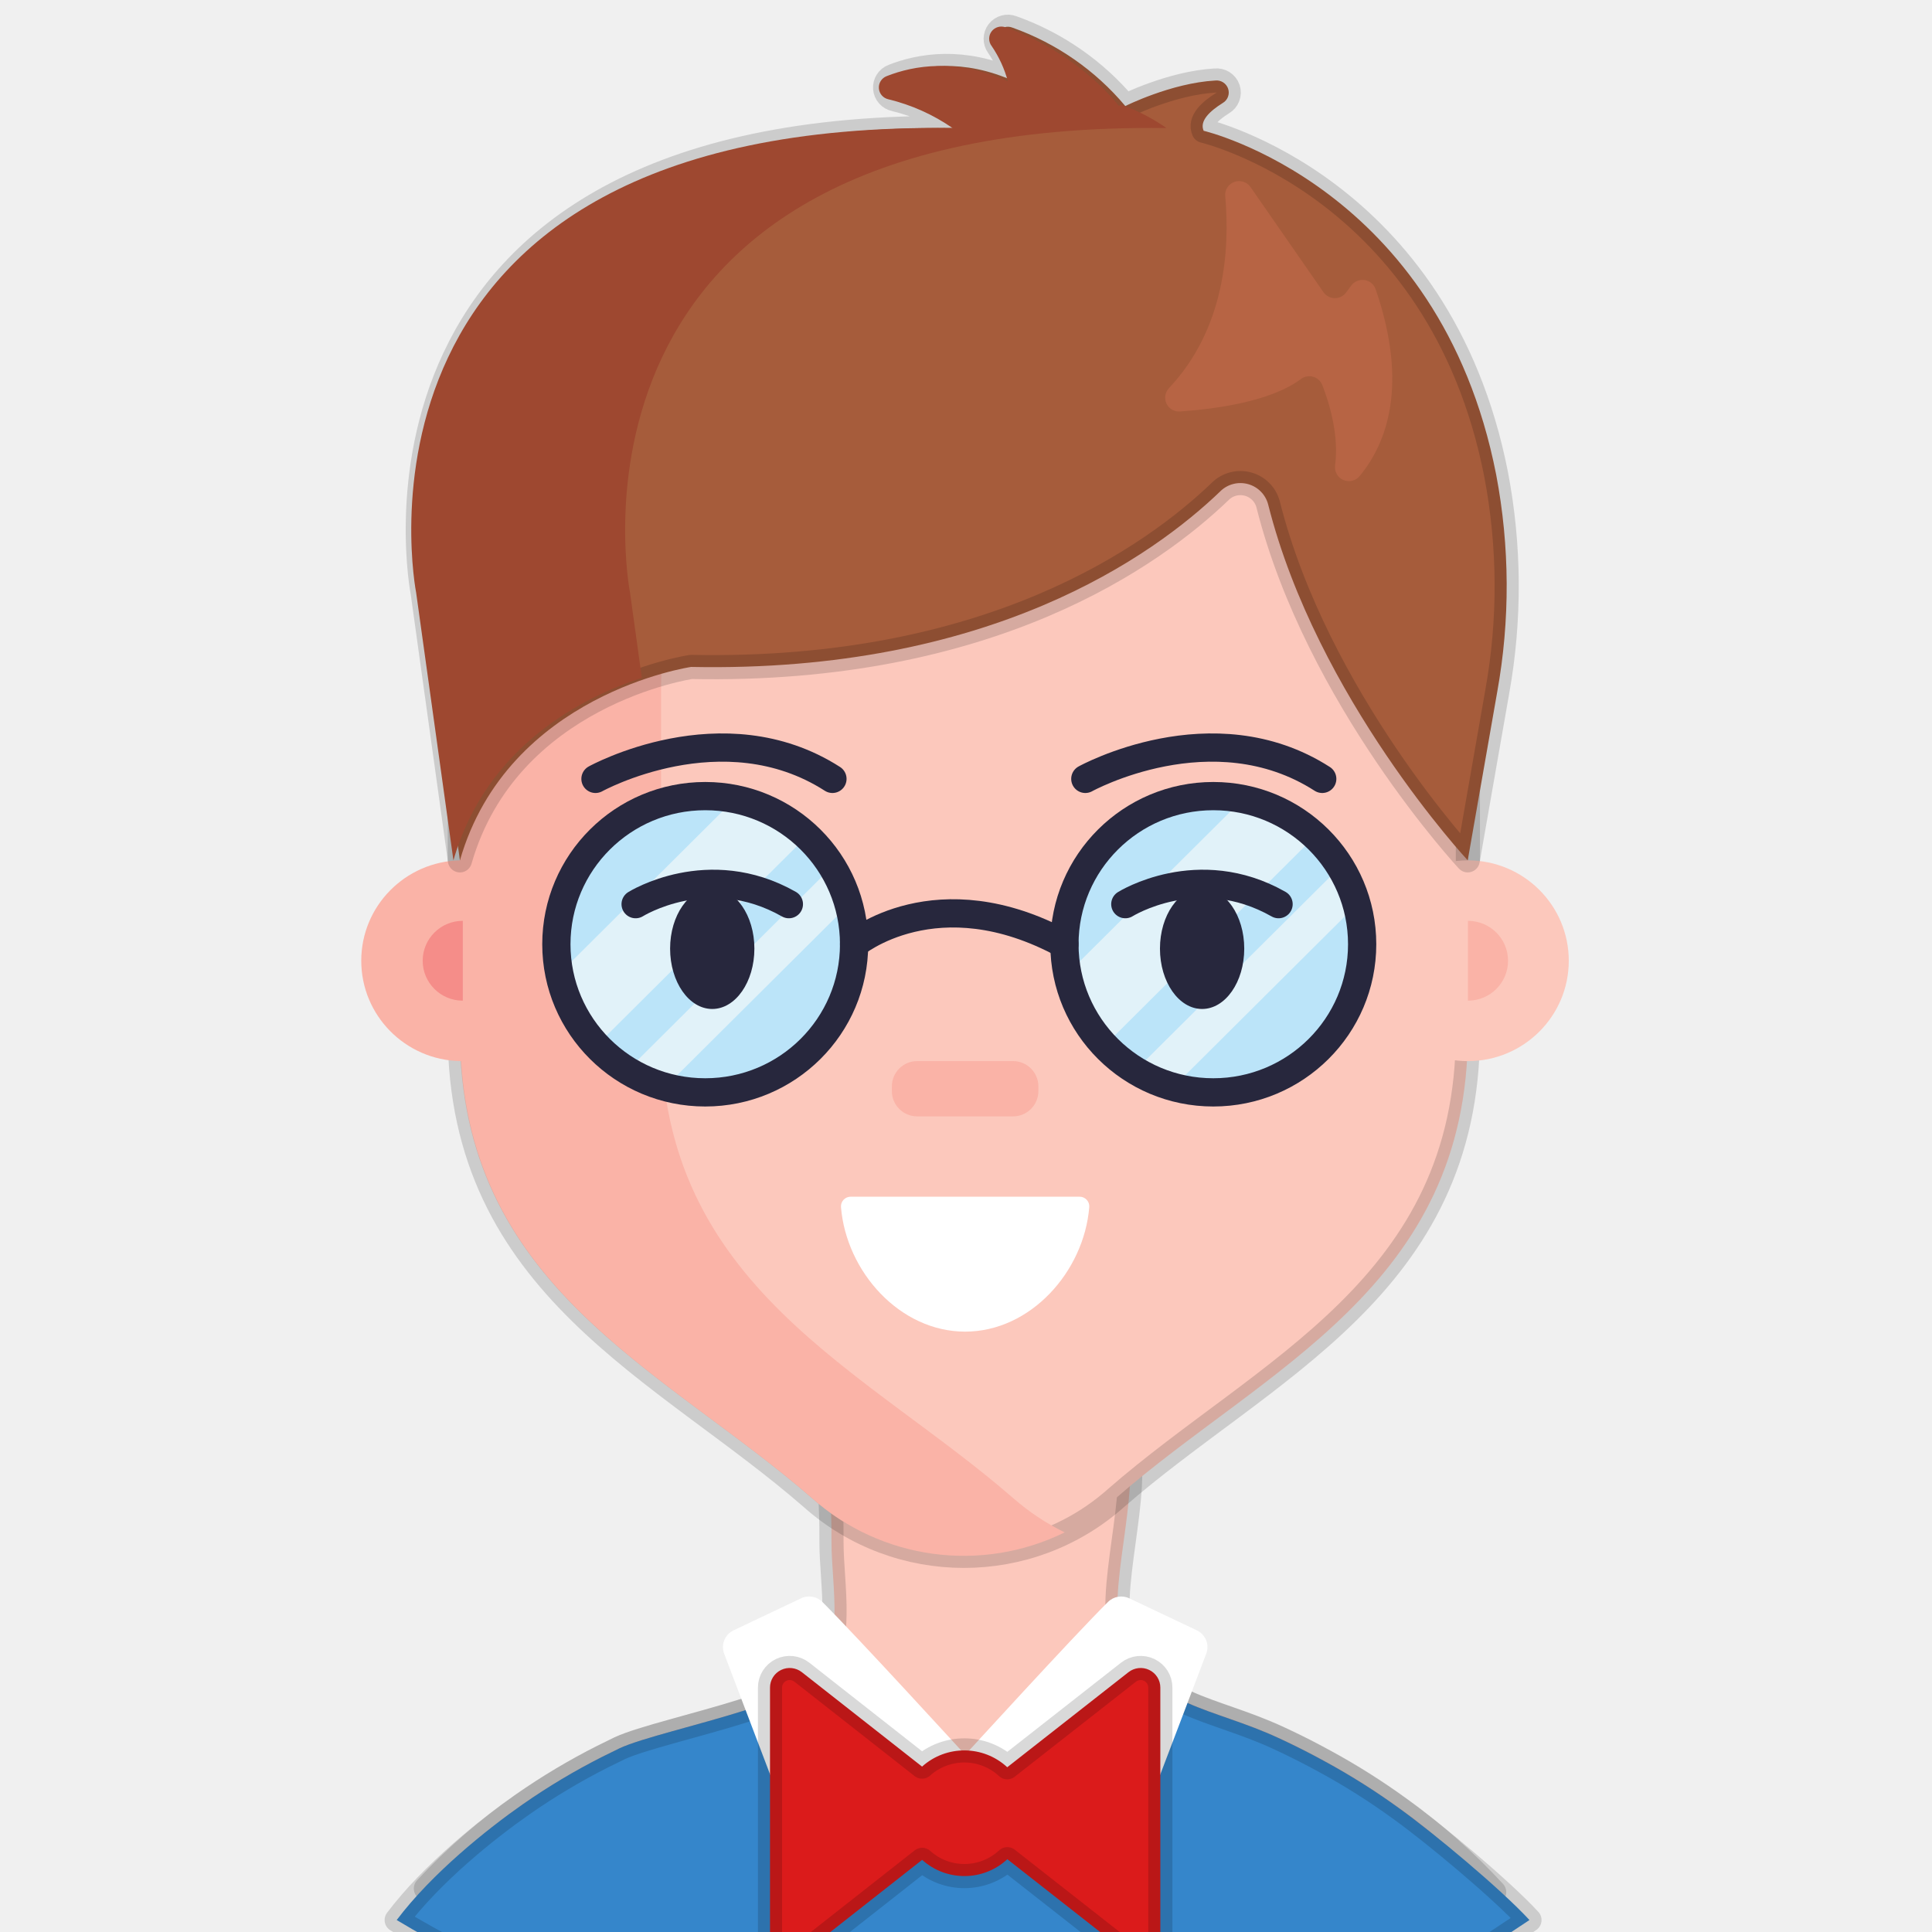
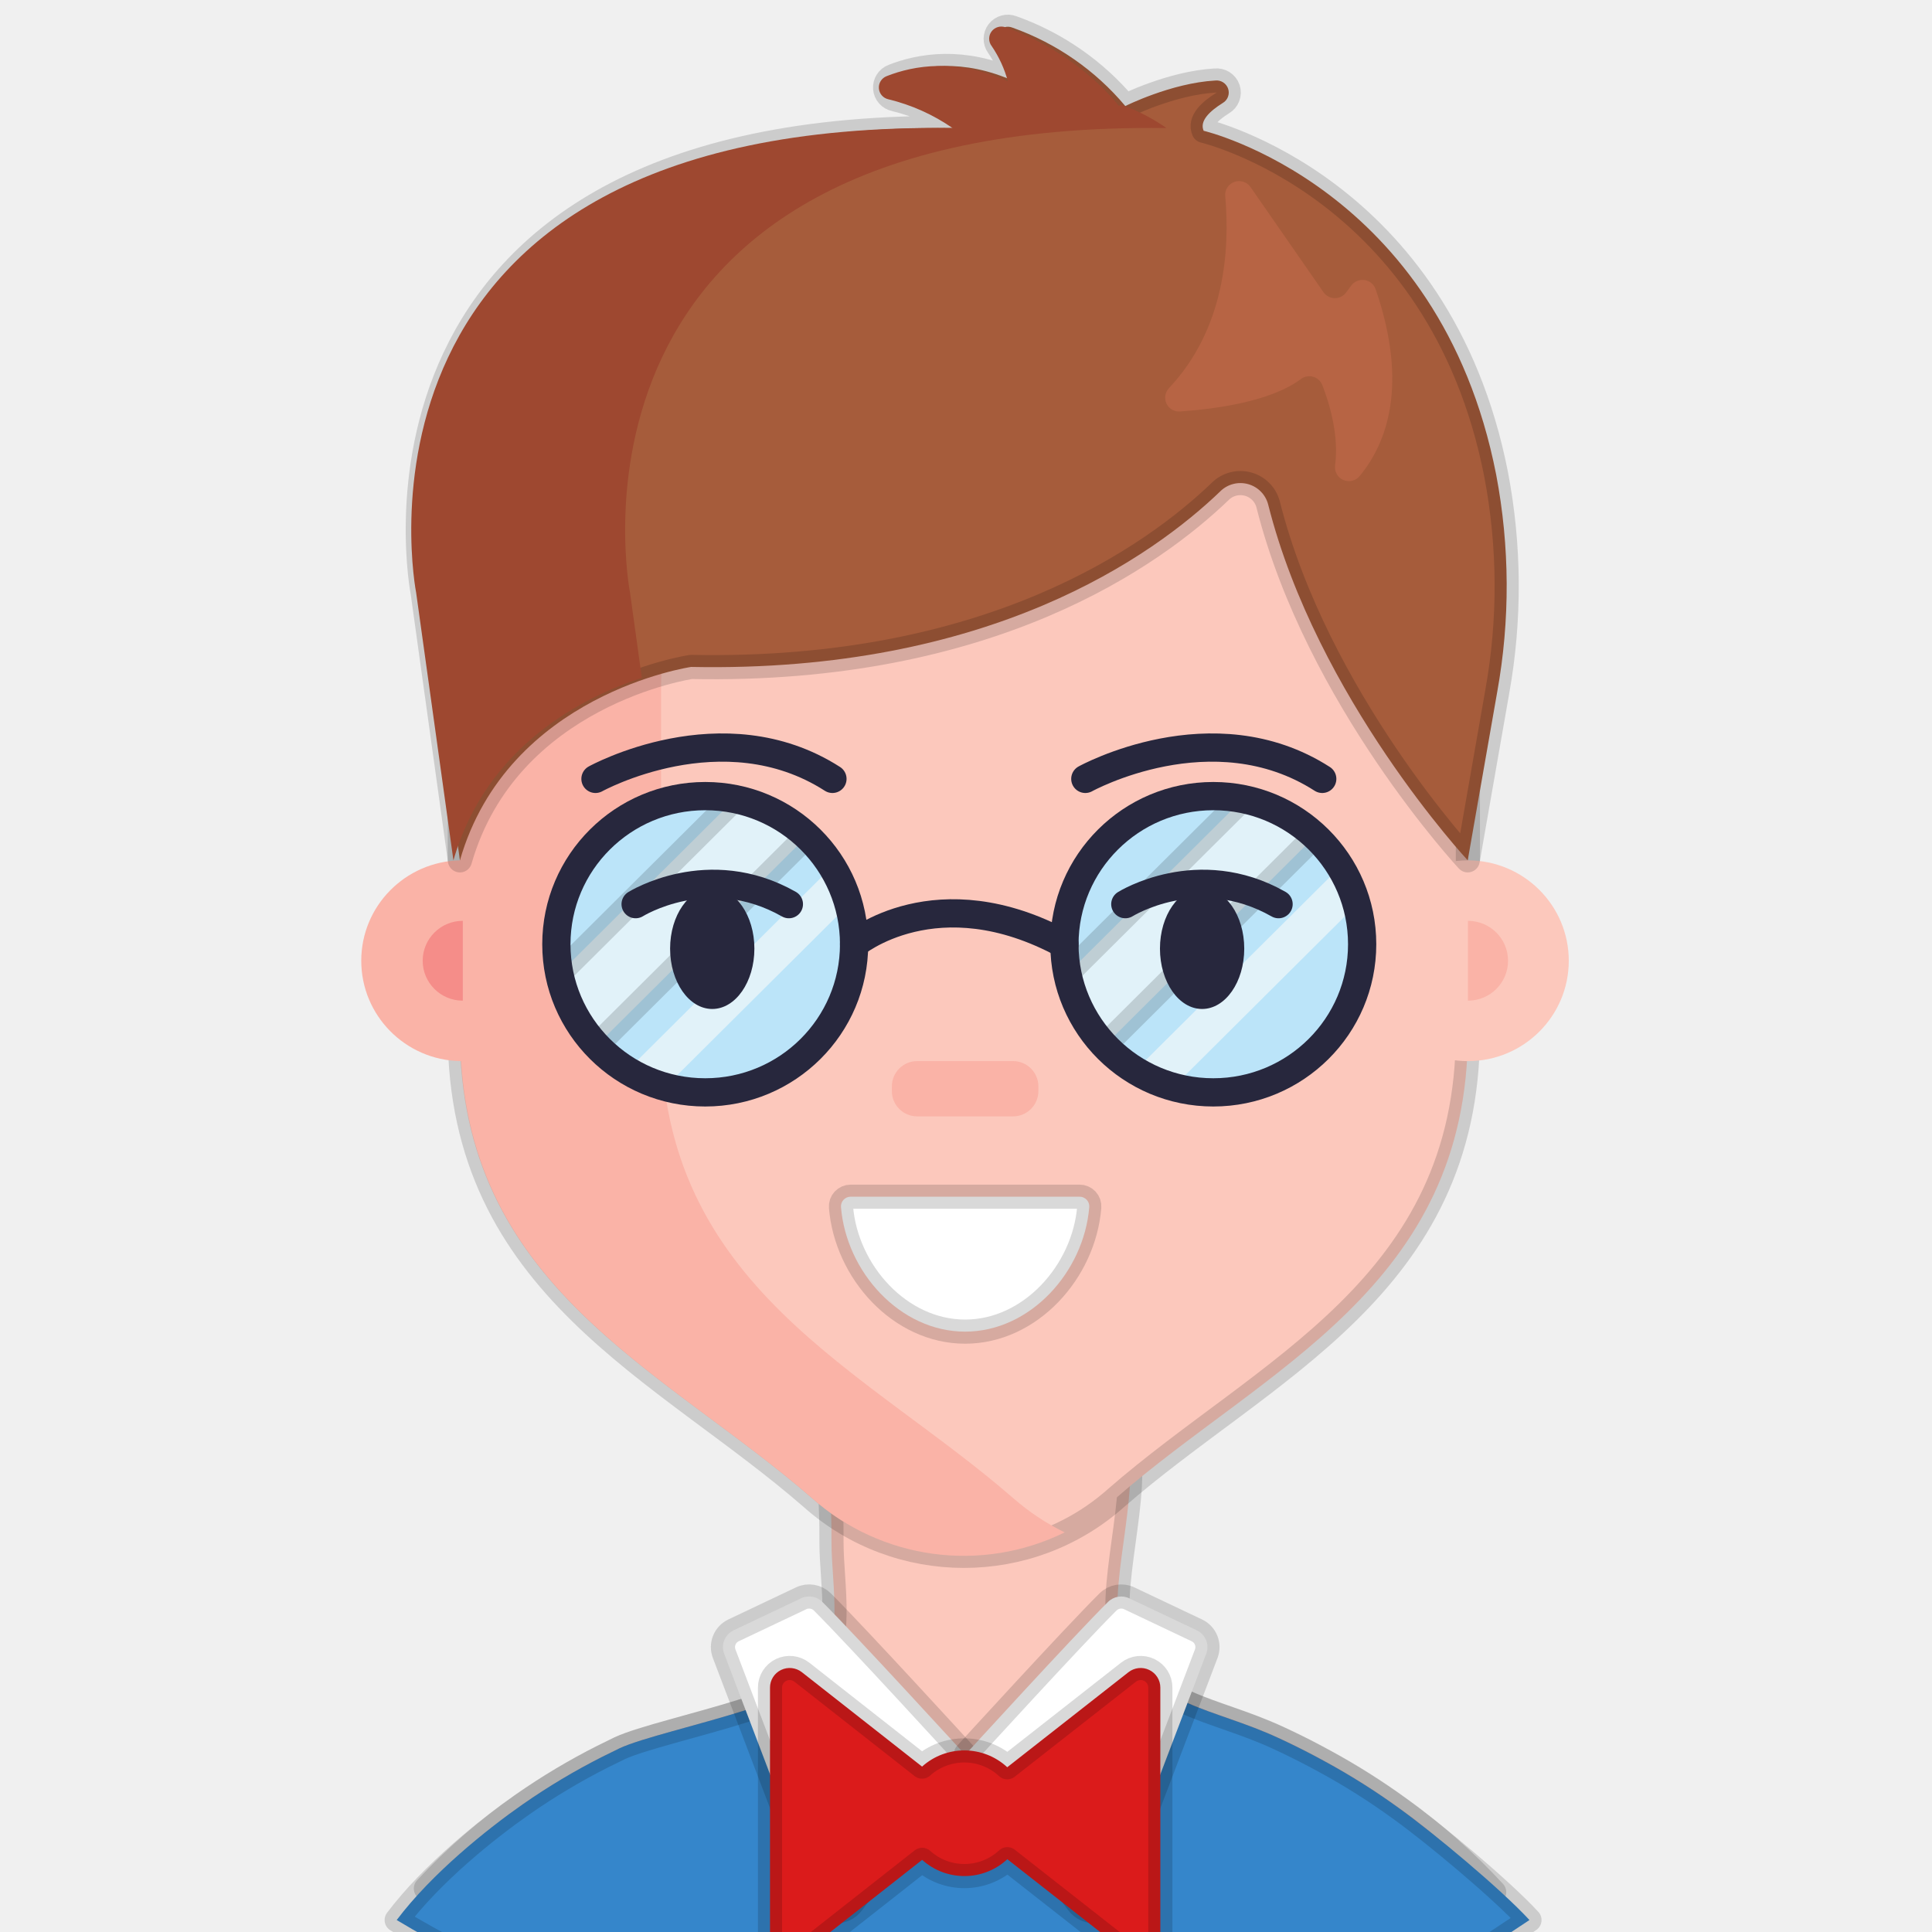
<svg xmlns="http://www.w3.org/2000/svg" id="Layer_1" viewBox="0 0 160 160">
  <defs>
    <style>.cls-1{fill:#db1b1b;}.cls-2{fill:#fab3a7;}.cls-3{fill:#fcc8bc;}.cls-4{fill:#9e4830;}.cls-5{fill:#fff;}.cls-6{fill:#a65c3b;}.cls-7{fill:#f58d89;}.cls-8{fill:#bbe4f9;}.cls-9{fill:#3586cb;}.cls-10{fill:#e1f2f9;}.cls-11{fill:none;stroke:#27273d;stroke-linecap:round;stroke-width:2.339px;}.cls-12{fill:#b76444;}.cls-13{fill:#27273d;}</style>
  </defs>
  <g id="Avatars">
    <g id="Artboard">
      <g id="Men">
        <g id="Avatar-Users2_37">
          <g id="Icons">
            <path id="Path" class="cls-3" d="M123.741,156.7c-27.288,16.146-61.293,16.032-88.471-.298,2.416-2.604,5.105-4.943,8.021-6.976,2.107-1.47,4.316-2.789,6.611-3.948l.776-.381c.205-.107.417-.207.625-.308,1.764-.832,6.486-1.909,10.45-3.165.705-.223,1.377-.446,2.015-.669h0c1.522-.558,2.795-1.153,3.517-1.772.111-.09.214-.188.309-.294.18-.208.342-.432.484-.669.773-1.26,1.008-2.841,1.031-4.506h0c.034-2.039-.249-4.188-.249-5.993,0-.896,0-1.671-.034-2.387h0c-.185-7.13-.964-4.927,5.223-6.993.706-.161,1.424-.266,2.146-.314,4.683-.461,15.116-.852,16.362.314.941.876,1.125,2.647,1.008,4.763h0c-.161,2.878-.887,6.395-1.008,9.159-.057,1.284.02,2.403.336,3.222.361.964.871,1.867,1.512,2.674h0c.485.602,1.05,1.136,1.68,1.588h0c.705.502,1.461.928,2.257,1.27h0c2.187.979,4.773,1.625,7.541,2.905,1.014.468,2.0.955,2.956,1.461.306.16.608.334.907.488,2.137,1.162,4.196,2.462,6.164,3.891,2.841,2.04,5.464,4.365,7.83,6.936h0Z" stroke="#000" stroke-opacity="0.15" stroke-width="2" stroke-linejoin="round" />
            <path id="Path-2" class="cls-9" d="M123.731,160.954c-27.288,16.146-63.7,14.385-90.878-1.945,2.932-3.89,7.522-7.55,10.439-9.583,2.107-1.47,4.316-2.789,6.611-3.948l.776-.381c.205-.107.417-.207.625-.308,1.764-.832,6.486-1.909,10.45-3.165.705-.223,1.377-.446,2.015-.669,1.522-.558,2.795-1.153,3.517-1.772.111-.09.214-.188.309-.294.18-.208.342-.432.484-.669l9.197,7.437,1.424,1.147,1.283,1.036,1.29-.866,1.575-1.06,7.961-5.348h.017l3.561-2.4c.485.602,1.05,1.136,1.68,1.588.705.502,1.461.928,2.257,1.27,2.187.979,4.773,1.625,7.541,2.905,1.014.468,2.0.955,2.956,1.461.306.16.608.334.907.488,2.137,1.162,4.196,2.462,6.164,3.891,2.847,2.037,8.399,6.669,10.771,9.239l-2.932,1.945Z" stroke="#000" stroke-opacity="0.15" stroke-width="2" stroke-linejoin="round" />
            <path id="Path-3" class="cls-3" d="M121.565,57.266v28.252c0,21.059-16.852,27.828-29.143,38.544-7.173,6.382-18.02,6.382-25.193,0-12.294-10.717-29.15-17.472-29.15-38.544v-28.252c0-12.96,6.07-24.432,15.374-31.404,6.059-4.594,13.464-7.086,21.082-7.093h10.598c7.617.007,15.023,2.499,21.082,7.093,9.284,6.973,15.351,18.445,15.351,31.404Z" stroke="#000" stroke-opacity="0.15" stroke-width="2" stroke-linejoin="round" />
            <path id="Path-4" class="cls-2" d="M54.746,85.521v-28.256c0-20.173,14.696-36.729,33.409-38.36-1.008-.094-2.015-.137-3.047-.137h-10.564c-20.138,0-36.439,17.238-36.439,38.498v13.986c-4.548.091-8.187,3.785-8.187,8.312s3.639,8.221,8.187,8.312h.081c1.213,19.24,17.242,25.886,29.059,36.188,5.737,5.114,14.023,6.239,20.927,2.841-1.544-.754-2.979-1.71-4.269-2.841-12.304-10.713-29.157-17.469-29.157-38.541Z" />
            <ellipse id="Oval" class="cls-3" cx="121.565" cy="79.565" rx="8.354" ry="8.313" />
            <path id="Path-5" class="cls-11" d="M49.315,64.503s10.531-5.836,19.624,0" />
            <path id="Path-6" class="cls-11" d="M89.882,64.503s10.531-5.836,19.62,0" />
            <rect id="Rectangle" class="cls-2" x="73.859" y="87.875" width="12.136" height="4.579" rx="2.099" ry="2.099" />
            <path id="Path-7" class="cls-7" d="M38.327,76.259c-1.835,0-3.322,1.48-3.322,3.306s1.487,3.306,3.322,3.306v-6.612Z" />
            <path id="Path-8" class="cls-2" d="M121.568,82.871c1.835,0,3.322-1.48,3.322-3.306s-1.487-3.306-3.322-3.306v6.612Z" />
-             <path id="Path-9" class="cls-5" d="M70.446,99.106c-.224 0-.437.093-.589.257-.152.164-.228.383-.21.605.437,5.348,4.874,10.312,10.282,10.312h0c5.405,0,9.842-4.961,10.279-10.312.018-.222-.058-.441-.21-.605-.152-.164-.365-.257-.589-.257h-18.962Z" />
+             <path id="Path-9" class="cls-5" d="M70.446,99.106c-.224 0-.437.093-.589.257-.152.164-.228.383-.21.605.437,5.348,4.874,10.312,10.282,10.312h0c5.405,0,9.842-4.961,10.279-10.312.018-.222-.058-.441-.21-.605-.152-.164-.365-.257-.589-.257h-18.962Z" stroke="#000" stroke-opacity="0.15" stroke-width="2" stroke-linejoin="round" />
            <path id="Path-10" class="cls-6" d="M101.085,40.666c-5.556,5.348-19.093,15.065-43.849,14.567,0,0-15.18,2.206-19.147,16.018l-3.084-22.165S27.259,9.92,79.422,10.605c-1.611-1.113-3.415-1.92-5.321-2.38-.438-.091-.763-.459-.798-.903-.035-.444.228-.857.646-1.016,2.271-.892,5.794-1.498,10.047.428-.279-1.043-.734-2.032-1.344-2.925-.264-.36-.257-.851.017-1.204.274-.353.749-.484,1.166-.321,3.647,1.296,6.878,3.539,9.358,6.498,0,0,3.799-1.905,7.44-2.113.475-.056.925.228,1.076.68.151.452-.039.948-.454,1.185-1.065.669-1.931,1.474-1.575,2.296,0,0,19.543,4.569,24.226,28.476,1.133,5.95,1.161,12.057.084,18.017l-2.439,13.926s-12.482-13.414-16.53-29.479c-.213-.81-.84-1.447-1.65-1.675-.81-.228-1.68-.011-2.287.569Z" stroke="#000" stroke-opacity="0.15" stroke-width="2" stroke-linejoin="round" />
            <path id="Path-11" class="cls-4" d="M96.604,10.605c-52.17-.669-44.427,38.481-44.427,38.481l.977,7.046c-4.736,1.551-12.859,5.552-15.603,15.119l-3.087-22.165S26.718,9.92,78.888,10.605c-1.61-1.114-3.412-1.922-5.317-2.383-.433-.095-.752-.461-.786-.9-.035-.44.223-.85.635-1.012,2.271-.899,5.794-1.498,10.047.425-.279-1.043-.734-2.032-1.344-2.925-.273-.358-.274-.853-.002-1.211.272-.359.751-.493,1.171-.33,2.72.975,5.223,2.471,7.366,4.402.647.584,1.255,1.21,1.817,1.875.064.074.124.144.188.224l.188-.094c1.333.47,2.595,1.119,3.752,1.929Z" />
            <path id="Path-12" class="cls-4" d="M92.475,8.56c-.38-.124-.776-.241-1.189-.334-.322-.076-.587-.303-.712-.608-.125-.305-.093-.652.084-.93.647.583,1.254,1.208,1.817,1.872h0Z" />
-             <path id="Path-13" class="cls-8" d="M70.729,78.198c-.004,3.832-1.806,7.442-4.872,9.761s-7.043,3.08-10.755,2.059c-1.111-.304-2.173-.765-3.154-1.367-.935-.574-1.79-1.269-2.543-2.066-1.564-1.658-2.633-3.718-3.087-5.947-.162-.803-.244-1.621-.245-2.44.001-3.254,1.301-6.374,3.613-8.674,2.313-2.3,5.449-3.592,8.718-3.591.822,0,1.642.081,2.449.241,2.24.453,4.31,1.515,5.979,3.069.801.749,1.499,1.6,2.076,2.53.605.976,1.068,2.033,1.374,3.139.298,1.07.448,2.175.447,3.286Z" />
-             <path id="Path-14" class="cls-10" d="M66.832,69.243l-17.427,17.342c-1.564-1.658-2.633-3.718-3.087-5.947l14.535-14.464c2.24.453,4.31,1.515,5.979,3.069h0Z" />
+             <path id="Path-13" class="cls-8" d="M70.729,78.198c-.004,3.832-1.806,7.442-4.872,9.761s-7.043,3.08-10.755,2.059c-1.111-.304-2.173-.765-3.154-1.367-.935-.574-1.79-1.269-2.543-2.066-1.564-1.658-2.633-3.718-3.087-5.947-.162-.803-.244-1.621-.245-2.44.001-3.254,1.301-6.374,3.613-8.674,2.313-2.3,5.449-3.592,8.718-3.591.822,0,1.642.081,2.449.241,2.24.453,4.31,1.515,5.979,3.069.801.749,1.499,1.6,2.076,2.53.605.976,1.068,2.033,1.374,3.139.298,1.07.448,2.175.447,3.286Z" stroke="#000" stroke-opacity="0.15" stroke-width="2" stroke-linejoin="round" />
+             <path id="Path-14" class="cls-10" d="M66.832,69.243l-17.427,17.342c-1.564-1.658-2.633-3.718-3.087-5.947l14.535-14.464c2.24.453,4.31,1.515,5.979,3.069h0Z" stroke="#000" stroke-opacity="0.15" stroke-width="2" stroke-linejoin="round" />
            <path id="Path-15" class="cls-10" d="M70.282,74.912l-15.18,15.106c-1.111-.304-2.173-.765-3.154-1.367l16.96-16.877c.605.976,1.068,2.033,1.374,3.139h0Z" />
            <ellipse id="Oval-2" class="cls-11" cx="58.404" cy="78.198" rx="12.328" ry="12.268" />
-             <path id="Path-16" class="cls-8" d="M112.808,78.198c-.004,3.833-1.806,7.443-4.873,9.762-3.066,2.319-7.045,3.08-10.757,2.057-1.111-.305-2.173-.765-3.154-1.367-.934-.574-1.788-1.269-2.539-2.066-1.565-1.658-2.635-3.717-3.09-5.947-.161-.804-.242-1.621-.242-2.44,0-3.253,1.299-6.373,3.611-8.673,2.312-2.3,5.448-3.592,8.717-3.591.822,0,1.642.081,2.449.241,2.24.452,4.31,1.514,5.979,3.069.801.749,1.499,1.6,2.076,2.53.605.976,1.068,2.033,1.374,3.139.299,1.07.451,2.175.45,3.286Z" />
-             <path id="Path-17" class="cls-10" d="M108.908,69.243l-17.424,17.342c-1.565-1.658-2.635-3.717-3.09-5.947l14.541-14.464c2.238.453,4.305,1.515,5.972,3.069Z" />
+             <path id="Path-16" class="cls-8" d="M112.808,78.198c-.004,3.833-1.806,7.443-4.873,9.762-3.066,2.319-7.045,3.08-10.757,2.057-1.111-.305-2.173-.765-3.154-1.367-.934-.574-1.788-1.269-2.539-2.066-1.565-1.658-2.635-3.717-3.09-5.947-.161-.804-.242-1.621-.242-2.44,0-3.253,1.299-6.373,3.611-8.673,2.312-2.3,5.448-3.592,8.717-3.591.822,0,1.642.081,2.449.241,2.24.452,4.31,1.514,5.979,3.069.801.749,1.499,1.6,2.076,2.53.605.976,1.068,2.033,1.374,3.139.299,1.07.451,2.175.45,3.286Z" stroke="#000" stroke-opacity="0.15" stroke-width="2" stroke-linejoin="round" />
+             <path id="Path-17" class="cls-10" d="M108.908,69.243l-17.424,17.342c-1.565-1.658-2.635-3.717-3.09-5.947l14.541-14.464c2.238.453,4.305,1.515,5.972,3.069Z" stroke="#000" stroke-opacity="0.15" stroke-width="2" stroke-linejoin="round" />
            <path id="Path-18" class="cls-10" d="M112.358,74.912l-15.18,15.106c-1.111-.305-2.173-.765-3.154-1.367l16.973-16.877c.601.977,1.059,2.034,1.36,3.139Z" />
            <ellipse id="Oval-3" class="cls-11" cx="100.48" cy="78.198" rx="12.328" ry="12.268" />
            <path id="Path-19" class="cls-11" d="M70.729,78.198s6.836-5.756,17.424,0" />
-             <path id="Path-20" class="cls-5" d="M66.338,132.369l-5.583,2.647c-.728.343-1.069,1.186-.783,1.935l7.692,20.223c.211.583.73,1.003,1.347,1.089.617.086,1.231-.175,1.596-.678l9.254-12.338s-8.928-9.764-11.757-12.582c-.465-.464-1.174-.583-1.767-.298Z" />
-             <path id="Path-21" class="cls-5" d="M91.76,132.666c-2.842,2.818-11.757,12.582-11.757,12.582l9.254,12.338c.364.503.979.764,1.596.678s1.136-.505,1.347-1.089l7.696-20.223c.286-.75-.055-1.592-.783-1.935l-5.583-2.647c-.593-.287-1.305-.168-1.77.298Z" />
+             <path id="Path-20" class="cls-5" d="M66.338,132.369l-5.583,2.647c-.728.343-1.069,1.186-.783,1.935l7.692,20.223c.211.583.73,1.003,1.347,1.089.617.086,1.231-.175,1.596-.678l9.254-12.338s-8.928-9.764-11.757-12.582c-.465-.464-1.174-.583-1.767-.298Z" stroke="#000" stroke-opacity="0.15" stroke-width="2" stroke-linejoin="round" />
+             <path id="Path-21" class="cls-5" d="M91.76,132.666c-2.842,2.818-11.757,12.582-11.757,12.582l9.254,12.338c.364.503.979.764,1.596.678s1.136-.505,1.347-1.089l7.696-20.223c.286-.75-.055-1.592-.783-1.935l-5.583-2.647c-.593-.287-1.305-.168-1.77.298Z" stroke="#000" stroke-opacity="0.15" stroke-width="2" stroke-linejoin="round" />
            <path id="Path-22" class="cls-1" d="M83.416,146.355c-1.981-1.837-5.045-1.86-7.054-.053l-9.956-7.819c-.49-.384-1.158-.456-1.719-.185-.561.271-.918.837-.918,1.458v20.828c0,.621.357,1.187.918,1.458.561.271,1.229.199,1.719-.185l9.963-7.832c2.007,1.812,5.075,1.788,7.054-.053l10.034,7.872c.49.384,1.158.456,1.719.185.561-.271.918-.837.918-1.458v-20.815c0-.621-.357-1.187-.918-1.458-.561-.271-1.229-.199-1.719.185l-10.04,7.872Z" stroke="#000" stroke-opacity="0.15" stroke-width="2" stroke-linejoin="round" />
            <ellipse id="Oval-4" class="cls-13" cx="58.985" cy="78.562" rx="3.49" ry="4.997" />
            <ellipse id="Oval-5" class="cls-13" cx="99.553" cy="78.562" rx="3.49" ry="4.997" />
            <path id="Path-23" class="cls-11" d="M52.64,74.878s6.03-3.787,12.691,0" />
            <path id="Path-24" class="cls-11" d="M93.194,74.878s6.026-3.787,12.691,0" />
            <path id="Path-25" class="cls-12" d="M101.471,16.261c.396,4.486-.057,10.984-4.659,15.881-.328.342-.412.851-.209,1.279.202.429.648.689,1.123.656,3.05-.211,7.524-.842,9.993-2.674.286-.224.662-.3,1.014-.206.352.094.638.348.773.684.621,1.604,1.391,4.212,1.058,6.685-.059.509.228.996.705,1.192s1.025.053,1.344-.35c2.207-2.674,4.061-7.471,1.31-15.46-.141-.401-.494-.692-.917-.755-.423-.063-.846.112-1.099.454l-.427.575c-.22.299-.573.474-.946.469-.373-.005-.72-.19-.932-.495l-6.03-8.691c-.295-.437-.85-.618-1.348-.439s-.809.671-.755,1.195Z" />
          </g>
        </g>
      </g>
    </g>
  </g>
</svg>
